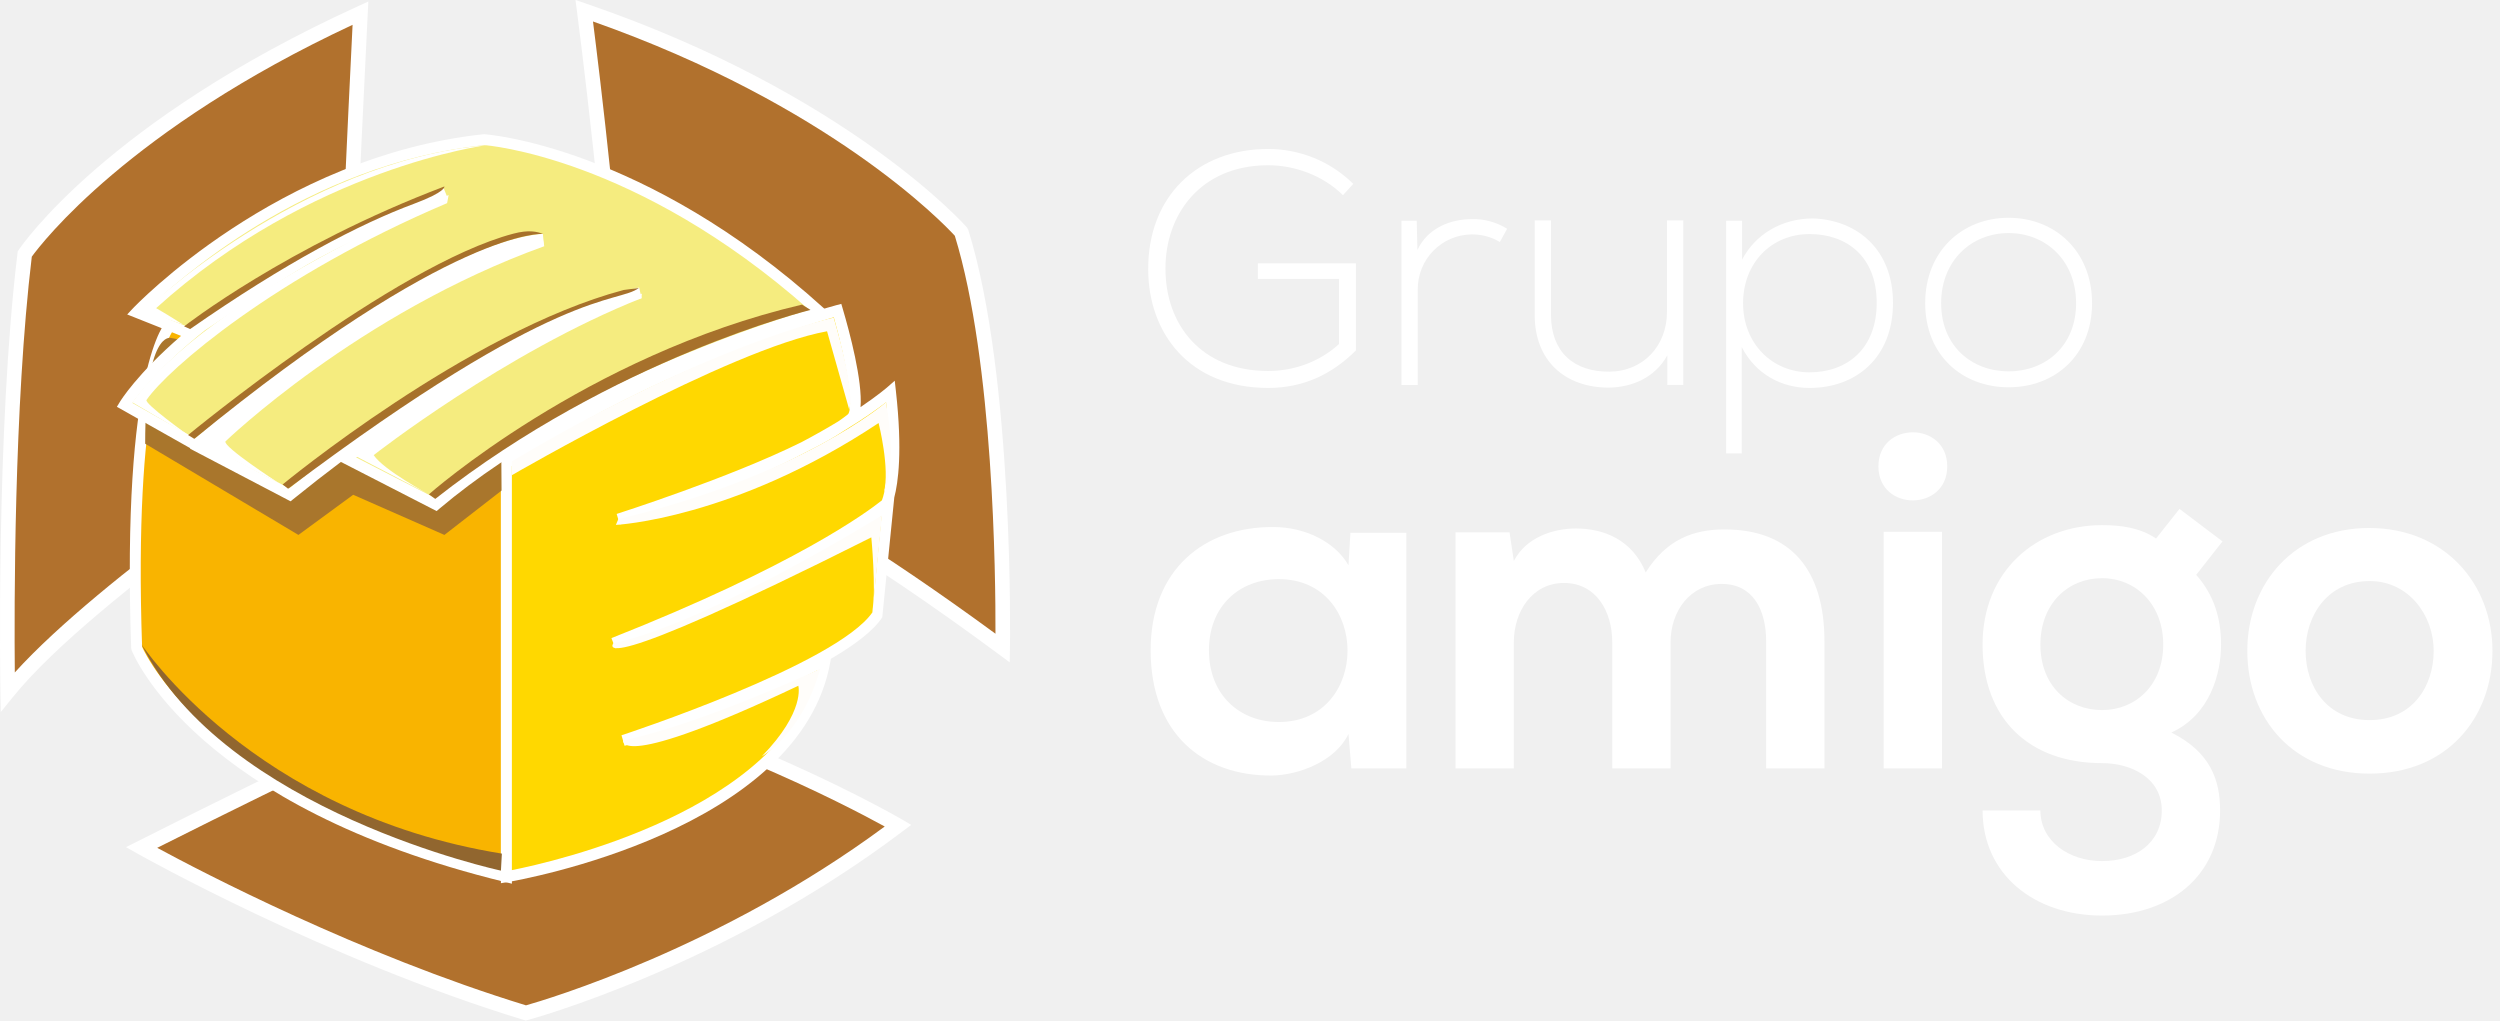
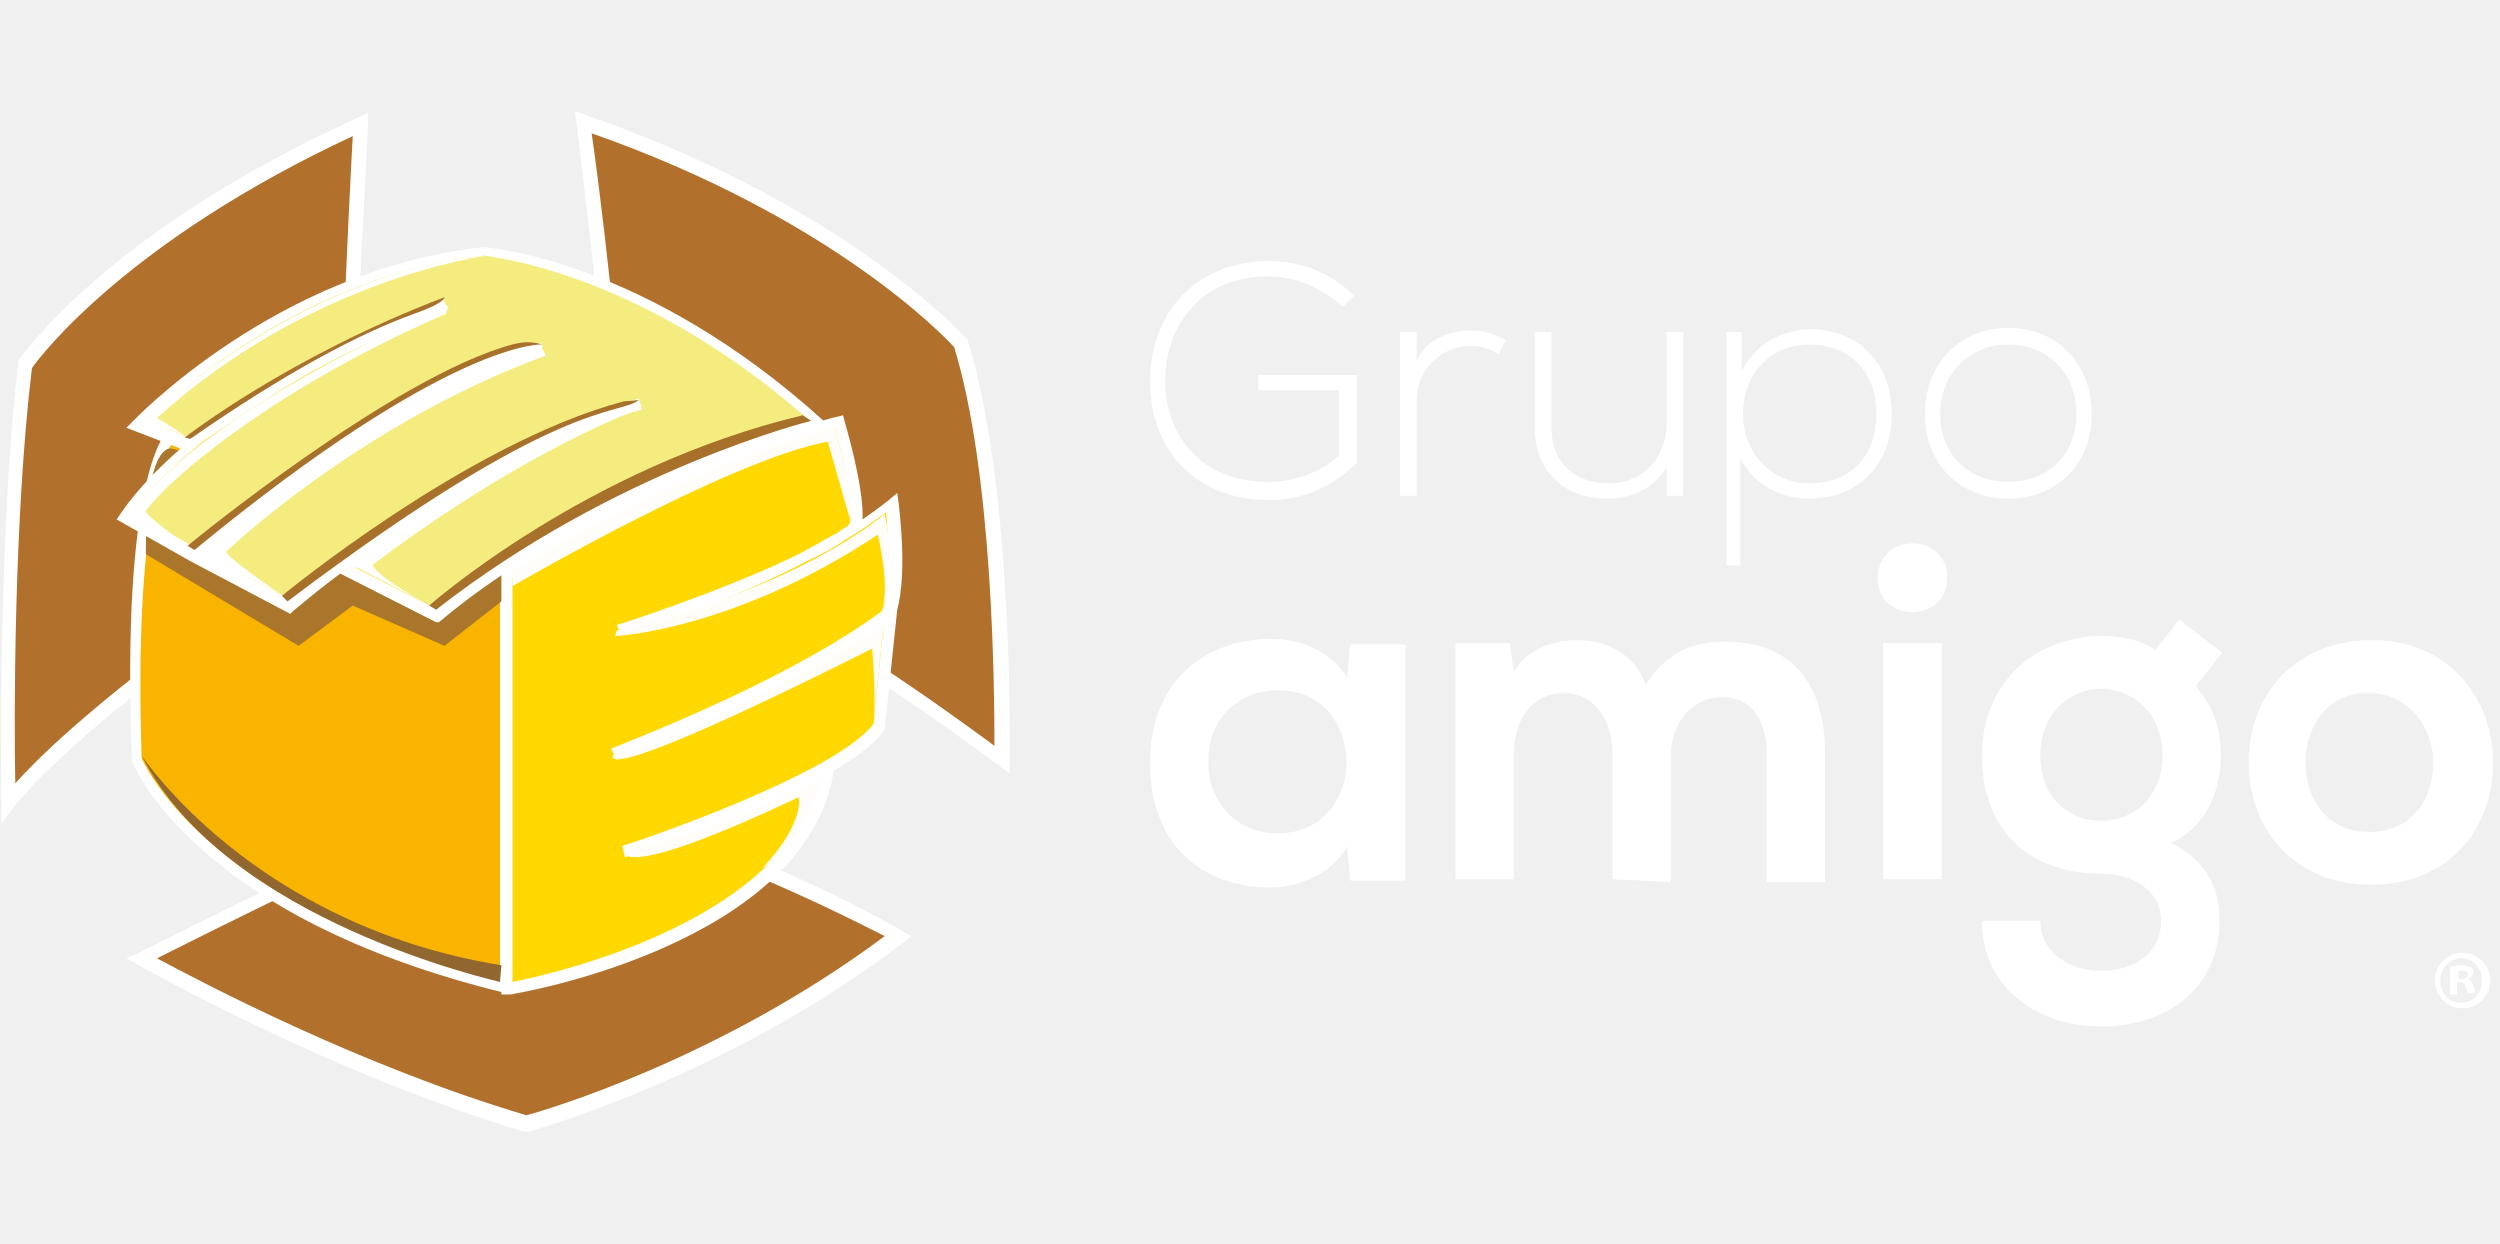
- <svg xmlns="http://www.w3.org/2000/svg" width="180px" version="1.1" id="Layer_1" x="0px" y="0px" viewBox="0 0 219.207 89.482" enable-background="new 0 0 219.207 89.482">
+ <svg xmlns="http://www.w3.org/2000/svg" version="1.1" id="Layer_1" x="0px" y="0px" viewBox="0 0 180 89.5" style="enable-background:new 0 0 180 89.5;" xml:space="preserve">
+   <style type="text/css">
+ 	.st0{fill:#B1712D;}
+ 	.st1{fill:#FFFFFF;}
+ 	.st2{fill:#F9B400;}
+ 	.st3{fill:#FFD800;}
+ 	.st4{fill:#91662F;}
+ 	.st5{fill:#A9762C;}
+ 	.st6{fill:#F5EC7F;}
+ 	.st7{fill:#FFFDFA;}
+ 	.st8{fill:#A7712B;}
+ </style>
  <g>
-     <g class="logo">
+     <g>
      <g>
-         <g class="grupo">
-           <path fill="#B1712D" d="M0.678,60.664c0,0-0.426-22.609,1.492-38.395c0,0,7.465-11.094,29.436-21.117           c0,0-1.705,34.342-1.494,36.049C30.112,37.201,7.93,51.705,0.678,60.664z" />
+         <g>
+           <path class="st0" d="M0.6,57.8c0,0-0.3-18.6,1.2-31.5c0,0,6.1-9.1,24.2-17.3c0,0-1.4,28.2-1.2,29.6C24.7,38.5,6.5,50.5,0.6,57.8      z" />
        </g>
        <g>
-           <path fill="#FFF" d="M0.071,62.428l-0.033-1.752C0.034,60.447-0.367,37.84,1.536,22.191l0.018-0.152l0.086-0.127           C1.95,21.453,9.458,10.555,31.34,0.57l0.957-0.436l-0.053,1.049c-0.686,13.783-1.648,34.727-1.496,35.938l0.049,0.396           l-0.334,0.219c-0.221,0.143-22.182,14.551-29.287,23.33L0.071,62.428z M2.788,22.506c-1.572,13.066-1.543,30.939-1.49,36.457           c7.652-8.447,25.504-20.348,28.162-22.098c-0.053-3.797,1.152-28.543,1.455-34.689C11.319,11.322,3.661,21.305,2.788,22.506z" />
+           <path class="st1" d="M0.1,59.3l0-1.4c0-0.2-0.3-18.8,1.2-31.6l0-0.1L1.3,26c0.3-0.4,6.4-9.3,24.4-17.5l0.8-0.4l0,0.9      c-0.6,11.3-1.4,28.5-1.2,29.5l0,0.3L25,39C24.8,39.1,6.8,50.9,1,58.1L0.1,59.3z M2.3,26.5C1,37.2,1,51.9,1.1,56.4      C7.3,49.5,22,39.7,24.2,38.3c0-3.1,0.9-23.4,1.2-28.5C9.3,17.3,3,25.5,2.3,26.5z" />
        </g>
      </g>
      <g>
        <g>
-           <path fill="#B1712D" d="M51.229,0.939c0,0,2.561,19.41,3.627,37.328c0,0,8.531,0.424,33.061,18.557           c0,0,0.426-23.465-3.625-36.475C84.292,20.35,74.266,8.832,51.229,0.939z" />
+           <path class="st0" d="M42.1,8.8c0,0,2.1,15.9,3,30.7c0,0,7,0.3,27.1,15.2c0,0,0.3-19.3-3-30C69.2,24.7,61,15.3,42.1,8.8z" />
        </g>
        <g>
-           <path fill="#FFF" d="M88.534,58.076l-0.996-0.738C63.584,39.635,54.905,38.91,54.819,38.904l-0.564-0.033l-0.037-0.566           C53.165,20.617,50.62,1.217,50.594,1.023L50.461,0l0.975,0.334C74.37,8.191,84.672,19.812,84.774,19.93l0.129,0.23           c4.035,12.957,3.658,36.439,3.652,36.674L88.534,58.076z M55.461,37.701c2.26,0.395,11.307,2.834,31.824,17.865           c0.018-4.996-0.158-23.818-3.564-34.893C82.706,19.566,72.805,9.225,51.995,1.883C52.528,6.086,54.532,22.447,55.461,37.701z" />
+           <path class="st1" d="M72.7,55.7l-0.8-0.6C52.2,40.5,45.1,40,45,39.9l-0.5,0l0-0.5c-0.9-14.5-3-30.5-3-30.6L41.4,8l0.8,0.3      c18.8,6.5,27.3,16,27.4,16.1l0.1,0.2c3.3,10.6,3,29.9,3,30.1L72.7,55.7z M45.5,39c1.9,0.3,9.3,2.3,26.1,14.7      c0-4.1-0.1-19.6-2.9-28.7c-0.8-0.9-9-9.4-26.1-15.4C43.1,13,44.8,26.4,45.5,39z" />
        </g>
      </g>
      <g>
        <g>
-           <path fill="#B1712D" d="M12.409,74.314c0,0,16.213,9.172,33.701,14.504c0,0,16.85-4.48,32.635-16.424           c0,0-14.932-8.746-33.701-13.012C45.043,59.383,43.336,58.744,12.409,74.314z" />
+           <path class="st0" d="M10.2,69c0,0,13.3,7.5,27.7,11.9c0,0,13.8-3.7,26.8-13.5c0,0-12.3-7.2-27.7-10.7C37,56.8,35.6,56.2,10.2,69      z" />
        </g>
        <g>
-           <path fill="#FFF" d="M46.098,89.482l-0.176-0.051c-17.355-5.293-33.666-14.469-33.828-14.561l-1.043-0.59l1.07-0.539           c27.65-13.92,32.156-15.002,32.881-15.002l0.266,0.043c18.566,4.215,33.648,12.971,33.801,13.059l0.826,0.486l-0.766,0.576           C63.428,84.787,46.444,89.391,46.276,89.438L46.098,89.482z M13.784,74.34c3.861,2.09,17.709,9.328,32.336,13.812           c1.787-0.508,17.033-5.018,31.455-15.682c-3.412-1.877-16.725-8.84-32.674-12.463C44.696,60.033,41.208,60.564,13.784,74.34z" />
+           <path class="st1" d="M37.9,81.5l-0.1,0c-14.3-4.3-27.6-11.9-27.8-12L9.1,69l0.9-0.4c22.7-11.4,26.4-12.3,27-12.3l0.2,0      C52.4,59.7,64.8,66.9,64.9,67l0.7,0.4L65,67.9c-12.9,9.8-26.8,13.5-27,13.6L37.9,81.5z M11.3,69c3.2,1.7,14.5,7.7,26.6,11.3      c1.5-0.4,14-4.1,25.8-12.9C60.9,66,50,60.3,36.9,57.3C36.7,57.3,33.8,57.7,11.3,69z" />
        </g>
      </g>
      <g>
        <g>
-           <path fill="#F9B400" d="M14.969,28.457c0,0-3.84,3.623-2.986,28.367c0,0,5.332,13.438,32.422,20.049V39.121           C44.405,39.121,35.018,24.828,14.969,28.457z" />
+           <path class="st2" d="M12.3,31.4c0,0-3.2,3-2.5,23.3c0,0,4.4,11,26.6,16.5v-31C36.5,40.1,28.8,28.4,12.3,31.4z" />
        </g>
        <g>
-           <path fill="#FFF" d="M44.883,77.484L44.29,77.34c-27.02-6.594-32.531-19.781-32.754-20.338l-0.033-0.162           c-0.85-24.678,2.975-28.58,3.137-28.734l0.104-0.098l0.141-0.023c2.191-0.398,4.361-0.6,6.455-0.6           c15.752,0,23.391,11.357,23.467,11.471l0.078,0.121V77.484z M12.459,56.717c0.471,1.043,6.486,13.277,31.463,19.543V39.27           c-0.83-1.17-8.207-10.924-22.584-10.924c-1.98,0-4.037,0.186-6.111,0.551C14.717,29.607,11.711,34.773,12.459,56.717z" />
+           <path class="st1" d="M36.9,71.6l-0.5-0.1C14.2,66.1,9.7,55.3,9.5,54.8l0-0.1C8.7,34.4,11.9,31.2,12,31.1l0.1-0.1l0.1,0      c1.8-0.3,3.6-0.5,5.3-0.5c12.9,0,19.2,9.3,19.3,9.4l0.1,0.1L36.9,71.6L36.9,71.6z M10.2,54.6c0.4,0.9,5.3,10.9,25.8,16V40.2      c-0.7-1-6.7-9-18.5-9c-1.6,0-3.3,0.2-5,0.5C12.1,32.3,9.6,36.6,10.2,54.6z" />
        </g>
      </g>
      <g>
        <g>
-           <path fill="#FFD800" d="M73.438,27.229c0,0-15.811,4.213-29.033,13.387v36.258c0,0,25.383-4.264,27.941-18.982           c0,0-8.746,4.691-17.705,7.039c0,0,19.197-6.268,22.316-11.066l0.934-9.838c0,0-5.76,5.119-24.102,12.371           c0,0,18.342-6.799,23.889-12.131c0,0,1.254-2.24,0.398-9.92c0,0-7.65,6.695-23.861,11.174c0,0,15.711-4.984,20.424-8.812           C75.918,35.668,73.438,27.229,73.438,27.229L73.438,27.229z" />
+           <path class="st3" d="M60.3,30.4c0,0-13,3.5-23.8,11v29.8c0,0,20.8-3.5,22.9-15.6c0,0-7.2,3.9-14.5,5.8c0,0,15.8-5.1,18.3-9.1      l0.8-8.1c0,0-4.7,4.2-19.8,10.2c0,0,15.1-5.6,19.6-10c0,0,1-1.8,0.3-8.1c0,0-6.3,5.5-19.6,9.2c0,0,12.9-4.1,16.8-7.2      C62.3,37.3,60.3,30.4,60.3,30.4L60.3,30.4z" />
        </g>
        <g>
-           <path fill="#FFF" d="M43.922,77.441V40.363l0.207-0.145c13.143-9.113,29.027-13.412,29.188-13.455l0.451-0.119l0.131,0.449           c0.605,2.051,1.74,6.305,1.555,8.604c1.533-1.039,2.299-1.703,2.309-1.711l0.691-0.604l0.102,0.912           c0.588,5.279,0.193,8.051-0.143,9.322L77.36,54.125c-0.762,1.174-2.42,2.422-4.506,3.641l-0.035,0.207           C70.231,72.854,45.534,77.17,44.485,77.348L43.922,77.441z M44.883,40.865v35.43c3.627-0.719,23.674-5.234,26.781-17.514           c-2.479,1.252-9.656,4.715-16.9,6.611l-0.271-0.92c0.189-0.059,18.812-6.182,22-10.775l0.801-8.443           C71.075,50.469,54.68,56.58,53.956,56.848l-0.344-0.896c16.051-6.346,22.396-11.023,23.717-12.082           c0.232-0.613,0.902-2.951,0.363-8.596c-0.695,0.535-1.916,1.416-3.689,2.494c-0.844,0.566-1.961,1.199-3.305,1.867           c-4.857,2.555-10.365,4.691-16.354,6.346l-0.273-0.918c0.098-0.031,9.867-3.145,16.201-6.289           c1.119-0.588,2.211-1.205,3.232-1.826c0.295-0.199,0.578-0.408,0.832-0.611c0.529-0.432-0.041-4.352-1.227-8.518           C70.452,28.582,56.602,32.801,44.883,40.865z" />
+           <path class="st1" d="M36.1,71.6V41.1l0.2-0.1c10.8-7.5,23.8-11,24-11l0.4-0.1l0.1,0.4c0.5,1.7,1.4,5.2,1.3,7.1      c1.3-0.9,1.9-1.4,1.9-1.4l0.6-0.5l0.1,0.7c0.5,4.3,0.2,6.6-0.1,7.7l-0.9,8.6c-0.6,1-2,2-3.7,3l0,0.2      c-2.1,12.2-22.4,15.8-23.3,15.9L36.1,71.6z M36.9,41.6v29.1c3-0.6,19.4-4.3,22-14.4c-2,1-7.9,3.9-13.9,5.4l-0.2-0.8      c0.2,0,15.4-5.1,18.1-8.8l0.7-6.9c-5.1,4.3-18.6,9.3-19.2,9.5L44,53.9c13.2-5.2,18.4-9.1,19.5-9.9c0.2-0.5,0.7-2.4,0.3-7.1      c-0.6,0.4-1.6,1.2-3,2c-0.7,0.5-1.6,1-2.7,1.5c-4,2.1-8.5,3.9-13.4,5.2L44.4,45c0.1,0,8.1-2.6,13.3-5.2c0.9-0.5,1.8-1,2.7-1.5      c0.2-0.2,0.5-0.3,0.7-0.5c0.4-0.4,0-3.6-1-7C57.9,31.5,46.5,34.9,36.9,41.6z" />
        </g>
      </g>
      <g>
        <g>
-           <path fill="#91662F" d="M12.411,56.502c0,0,9.758,14.826,31.594,18.346l-0.082,1.492C43.922,76.34,19.688,71.143,12.411,56.502z           " />
+           <path class="st4" d="M10.2,54.4c0,0,8,12.2,25.9,15.1l-0.1,1.2C36.1,70.7,16.2,66.4,10.2,54.4z" />
        </g>
      </g>
      <g>
        <g>
-           <path fill="#A9762C" d="M12.729,38.906l13.438,7.998l4.801-3.52l7.998,3.52l5.012-3.891l-0.055-7.895l-28.953-5.49           C14.969,29.629,12.729,28.988,12.729,38.906z" />
+           <path class="st5" d="M10.5,39.9l11,6.6l3.9-2.9l6.6,2.9l4.1-3.2l0-6.5l-23.8-4.5C12.3,32.3,10.5,31.8,10.5,39.9z" />
        </g>
      </g>
      <g>
        <g>
-           <path fill="#F5EC7F" d="M11.983,27.389c0,0,12.371-13.225,30.502-15.145c0,0,13.648,0.854,29.436,15.145           c0,0-20.051,5.332-33.703,16.852l-7.891-4.055c0,0,15.783-11.943,25.809-14.502c0,0-11.73,2.346-30.715,17.701l-7.945-4.158           c0,0,16.904-15.893,30.129-18.236c0,0-9.387,0.053-30.449,18.023l-6.238-3.52c0,0,6.186-10.238,28.154-18.557           c0,0-6.559,2.719-11.357,5.279c-3.062,1.631-11.039,7.039-11.039,7.039L11.983,27.389z" />
+           <path class="st6" d="M9.8,30.5c0,0,10.2-10.9,25-12.4c0,0,11.2,0.7,24.2,12.4c0,0-16.5,4.4-27.7,13.8L24.9,41      c0,0,13-9.8,21.2-11.9c0,0-9.6,1.9-25.2,14.5l-6.5-3.4c0,0,13.9-13.1,24.7-15c0,0-7.7,0-25,14.8L9,37.1c0,0,5.1-8.4,23.1-15.2      c0,0-5.4,2.2-9.3,4.3c-2.5,1.3-9.1,5.8-9.1,5.8L9.8,30.5z" />
        </g>
        <g>
-           <path fill="#FFF" d="M38.284,44.812l-8.391-4.309c-1.35,1.014-2.738,2.096-4.17,3.256l-0.246,0.197l-8.822-4.619l0.037-0.033           l-6.443-3.635l0.258-0.424c0.064-0.107,1.502-2.447,5.369-5.793l-4.723-1.879l0.48-0.512           c0.125-0.135,12.701-13.379,30.801-15.295c0.217,0.008,14.08,1.025,29.807,15.264l0.656,0.594l-0.855,0.227           c-0.199,0.055-20.104,5.441-33.514,16.754L38.284,44.812z M31.231,40.111l6.922,3.557c11.977-9.986,28.854-15.344,32.797-16.502           C55.741,13.699,42.586,12.732,42.454,12.723c-15.664,1.666-27.135,12.062-29.617,14.49l3.781,1.502l0.795-0.533           c5.598-4.477,12.84-8.418,21.488-11.693l0.354,0.893c-0.064,0.027-6.592,2.74-11.314,5.26c-2.377,1.266-7.781,4.855-9.994,6.338           c-3.764,3.008-5.676,5.424-6.34,6.354l5.494,3.1c20.775-17.664,30.111-17.92,30.5-17.922l0.088,0.951           c-11.68,2.072-26.496,15.043-29.385,17.658l7.061,3.695c18.715-15.08,30.195-17.506,30.678-17.604l0.213,0.938           C47.549,28.369,34.237,37.904,31.231,40.111z" />
+           <path class="st1" d="M31.4,44.8l-6.9-3.5c-1.1,0.8-2.2,1.7-3.4,2.7l-0.2,0.2l-7.2-3.8l0,0l-5.3-3l0.2-0.3c0.1-0.1,1.2-2,4.4-4.8      l-3.9-1.5l0.4-0.4c0.1-0.1,10.4-11,25.3-12.6c0.2,0,11.6,0.8,24.5,12.5l0.5,0.5l-0.7,0.2c-0.2,0-16.5,4.5-27.5,13.8L31.4,44.8z       M25.6,40.9l5.7,2.9c9.8-8.2,23.7-12.6,26.9-13.6C45.8,19.3,35,18.5,34.9,18.4C22,19.8,12.6,28.4,10.5,30.3l3.1,1.2l0.7-0.4      c4.6-3.7,10.5-6.9,17.6-9.6l0.3,0.7c-0.1,0-5.4,2.2-9.3,4.3c-2,1-6.4,4-8.2,5.2c-3.1,2.5-4.7,4.5-5.2,5.2l4.5,2.5      c17.1-14.5,24.7-14.7,25-14.7l0.1,0.8C29.6,27.3,17.4,38,15,40.1l5.8,3C36.2,30.8,45.6,28.8,46,28.7l0.2,0.8      C39,31.3,28.1,39.1,25.6,40.9z" />
        </g>
      </g>
      <g>
        <g>
-           <path fill="#FFFDFA" d="M44.883,41.666c0,0,19.037-11.059,27.635-12.619l1.941,6.859c0,0,0.66-1.199-1.361-8.057           c0,0-11.018,2.34-28.215,12.604V41.666z" />
+           <path class="st7" d="M36.9,42.2c0,0,15.6-9.1,22.7-10.4l1.6,5.6c0,0,0.5-1-1.1-6.6c0,0-9,1.9-23.2,10.3V42.2z" />
        </g>
      </g>
      <g>
        <g>
-           <path fill="#FFFDFA" d="M54.002,46.025c0,0,10.346-0.506,23.035-8.932c0,0,1.02,4.012,0.461,6.092c0,0,1.246-2.254,0.18-7.906           c0,0-7.359,6.402-23.463,10.24" />
+           <path class="st7" d="M44.3,45.8c0,0,8.5-0.4,18.9-7.3c0,0,0.8,3.3,0.4,5c0,0,1-1.9,0.1-6.5c0,0-6,5.3-19.3,8.4" />
        </g>
      </g>
      <g>
        <g>
-           <path fill="#FFFDFA" d="M53.79,56.396c0,0-2.826,3.506,22.609-9.277c0,0,0.426,4.373,0.107,6.611l0.832-8.545           C77.338,45.186,62,54.691,53.79,56.396z" />
+           <path class="st7" d="M44.2,54.3c0,0-2.3,2.9,18.6-7.6c0,0,0.3,3.6,0.1,5.4l0.7-7C63.5,45.1,50.9,52.9,44.2,54.3z" />
        </g>
      </g>
      <g>
        <g>
-           <path fill="#FFFDFA" d="M54.641,64.93c0,0-0.639,2.771,15.357-4.799c0,0,0.641,2.236-3.197,6.184c0,0,3.518-1.92,5.119-7.678           C71.92,58.637,61.68,63.436,54.641,64.93z" />
+           <path class="st7" d="M44.9,61.3c0,0-0.5,2.3,12.6-3.9c0,0,0.5,1.8-2.6,5.1c0,0,2.9-1.6,4.2-6.3C59.1,56.2,50.6,60.1,44.9,61.3z" />
        </g>
      </g>
      <g>
        <g>
-           <path fill="#A7712B" d="M16.143,28.617c0,0,8.965-7.016,22.822-12.268c0,0,0.18,0.461-2.672,1.521           c-4.701,1.746-11.199,5.117-19.623,10.984L16.143,28.617z" />
+           <path class="st8" d="M13.3,31.5c0,0,7.4-5.8,18.7-10.1c0,0,0.1,0.4-2.2,1.2c-3.9,1.4-9.2,4.2-16.1,9L13.3,31.5z" />
        </g>
      </g>
      <g>
        <g>
-           <path fill="#A7712B" d="M16.489,38.146c0,0,18.043-14.887,28.516-17.656c1.357-0.361,2.078-0.182,2.619,0.02           c0,0-7.873-0.588-30.588,17.969L16.489,38.146z" />
+           <path class="st8" d="M13.5,39.3c0,0,14.8-12.2,23.4-14.5c1.1-0.3,1.7-0.1,2.2,0c0,0-6.5-0.5-25.1,14.8L13.5,39.3z" />
        </g>
      </g>
      <g>
        <g>
-           <path fill="#A7712B" d="M24.78,42.48c0,0,16.252-13.424,29.902-17.053l1.338-0.178c-1.918,1.438-6.922-0.314-30.758,17.604           L24.78,42.48z" />
+           <path class="st8" d="M20.3,42.9c0,0,13.3-11,24.6-14l1.1-0.1c-1.6,1.2-5.7-0.3-25.3,14.5L20.3,42.9z" />
        </g>
      </g>
      <g>
        <g>
-           <path fill="#A7712B" d="M37.606,43.346c0,0,13.756-12.197,32.713-16.637l0.748,0.467c0,0-17.186,4.211-32.902,16.57           L37.606,43.346z" />
+           <path class="st8" d="M30.9,43.6c0,0,11.3-10,26.9-13.7l0.6,0.4c0,0-14.1,3.5-27,13.6L30.9,43.6z" />
        </g>
      </g>
      <g>
        <g>
-           <path fill="#FFFFFF" d="M42.7,12.723c0,0-15.414,1.977-29.01,14.295c0,0,1.119,0.639,2.348,1.439l-3.414-1.176           C12.624,27.281,26.221,14.162,42.7,12.723z" />
+           <path class="st1" d="M35.1,18.4c0,0-12.7,1.6-23.8,11.7c0,0,0.9,0.5,1.9,1.2l-2.8-1C10.4,30.4,21.5,19.6,35.1,18.4z" />
        </g>
      </g>
      <g>
        <g>
-           <path fill="#FFFFFF" d="M39.338,17.098c0,0-21.115,8.744-27.727,18.182l4.877,2.867c0,0-3.859-2.76-3.639-3.08           c1.867-2.719,11.318-10.879,26.355-17.256L39.338,17.098z" />
+           <path class="st1" d="M32.3,22c0,0-17.3,7.2-22.8,14.9l4,2.4c0,0-3.2-2.3-3-2.5c1.5-2.2,9.3-8.9,21.6-14.2L32.3,22z" />
        </g>
      </g>
      <g>
        <g>
-           <path fill="#FFFFFF" d="M47.604,20.99c0,0-12.197,2.559-29.516,18.115l6.279,3.201c0,0-4.799-3.119-4.6-3.6           c0,0,11.639-11.238,27.955-17.117L47.604,20.99z" />
+           <path class="st1" d="M39.1,25.2c0,0-10,2.1-24.2,14.9l5.2,2.6c0,0-3.9-2.6-3.8-3c0,0,9.6-9.2,23-14.1L39.1,25.2z" />
        </g>
      </g>
      <g>
        <g>
-           <path fill="#FFFFFF" d="M56.282,25.748c0,0-12.158,4.08-25.035,14.277l6.359,3.32c0,0-3.961-2.119-4.84-3.439           c0,0,11.477-8.998,23.477-13.758L56.282,25.748z" />
+           <path class="st1" d="M46.2,29.1c0,0-10,3.4-20.6,11.7l5.2,2.7c0,0-3.3-1.7-4-2.8c0,0,9.4-7.4,19.3-11.3L46.2,29.1z" />
        </g>
      </g>
    </g>
-     <g class="text">
-       <path fill="#FFF" d="M118.407,46.716h4.902v20.657h-4.819l-0.251-3.017c-1.173,2.43-4.399,3.604-6.704,3.646       c-6.117,0.041-10.643-3.729-10.643-10.979c0-7.123,4.734-10.853,10.769-10.811c2.765,0,5.405,1.299,6.578,3.353L118.407,46.716z        M106.004,57.023c0,3.938,2.724,6.285,6.118,6.285c8.045,0,8.045-12.528,0-12.528C108.728,50.78,106.004,53.085,106.004,57.023z" />
-       <path fill="#FFF" d="M141.367,67.373V56.312c0-2.724-1.424-5.196-4.231-5.196c-2.766,0-4.399,2.473-4.399,5.196v11.062h-5.112       V46.674h4.735l0.377,2.515c1.089-2.096,3.478-2.85,5.447-2.85c2.472,0,4.944,1.006,6.117,3.854       c1.844-2.933,4.231-3.771,6.913-3.771c5.866,0,8.758,3.604,8.758,9.805v11.146h-5.112V56.228c0-2.724-1.131-5.028-3.896-5.028       s-4.483,2.389-4.483,5.112v11.062H141.367z" />
-       <path fill="#FFF" d="M170.739,40.892c0,3.98-6.034,3.98-6.034,0S170.739,36.911,170.739,40.892z M165.166,46.632v20.741h5.112       V46.632H165.166z" />
-       <path fill="#FFF" d="M191.103,44.621l3.771,2.85l-2.305,2.933c1.592,1.802,2.179,3.854,2.179,6.117       c0,2.557-0.964,6.159-4.357,7.71c3.436,1.718,4.273,4.19,4.273,6.83c0,5.698-4.357,9.218-10.35,9.218       c-5.991,0-10.475-3.646-10.475-9.218h5.069c0,2.682,2.473,4.441,5.405,4.441c2.934,0,5.237-1.593,5.237-4.441       c0-2.85-2.682-4.148-5.237-4.148c-6.452,0-10.475-3.938-10.475-10.392c0-6.452,4.692-10.475,10.475-10.475       c1.635,0,3.311,0.209,4.735,1.173L191.103,44.621z M178.909,56.521c0,3.604,2.431,5.74,5.405,5.74c2.934,0,5.363-2.179,5.363-5.74       s-2.43-5.824-5.363-5.824C181.34,50.696,178.909,52.917,178.909,56.521z" />
-       <path fill="#FFF" d="M218.546,57.065c0,5.95-4.064,10.769-10.769,10.769s-10.727-4.818-10.727-10.769       c0-5.908,4.106-10.769,10.686-10.769C214.314,46.297,218.546,51.157,218.546,57.065z M202.163,57.065       c0,3.143,1.886,6.075,5.614,6.075c3.729,0,5.615-2.933,5.615-6.075c0-3.101-2.179-6.117-5.615-6.117       C204.091,50.948,202.163,53.965,202.163,57.065z" />
+     <g>
+       <path class="st1" d="M97.2,46.4h4v17h-4l-0.2-2.5c-1,2-3.6,3-5.5,3c-5,0-8.7-3.1-8.7-9c0-5.8,3.9-8.9,8.8-8.9    c2.3,0,4.4,1.1,5.4,2.8L97.2,46.4z M87,54.8c0,3.2,2.2,5.2,5,5.2c6.6,0,6.6-10.3,0-10.3C89.3,49.7,87,51.6,87,54.8z" />
+       <path class="st1" d="M116.1,63.3v-9.1c0-2.2-1.2-4.3-3.5-4.3c-2.3,0-3.6,2-3.6,4.3v9.1h-4.2v-17h3.9l0.3,2.1    c0.9-1.7,2.9-2.3,4.5-2.3c2,0,4.1,0.8,5,3.2c1.5-2.4,3.5-3.1,5.7-3.1c4.8,0,7.2,3,7.2,8.1v9.2h-4.2v-9.2c0-2.2-0.9-4.1-3.2-4.1    c-2.3,0-3.7,2-3.7,4.2v9.1L116.1,63.3L116.1,63.3z" />
+       <path class="st1" d="M140.2,41.6c0,3.3-5,3.3-5,0C135.2,38.3,140.2,38.3,140.2,41.6z M135.6,46.3v17h4.2v-17H135.6z" />
+       <path class="st1" d="M156.9,44.6L160,47l-1.9,2.4c1.3,1.5,1.8,3.2,1.8,5c0,2.1-0.8,5.1-3.6,6.3c2.8,1.4,3.5,3.4,3.5,5.6    c0,4.7-3.6,7.6-8.5,7.6c-4.9,0-8.6-3-8.6-7.6h4.2c0,2.2,2,3.6,4.4,3.6c2.4,0,4.3-1.3,4.3-3.6c0-2.3-2.2-3.4-4.3-3.4    c-5.3,0-8.6-3.2-8.6-8.5c0-5.3,3.9-8.6,8.6-8.6c1.3,0,2.7,0.2,3.9,1L156.9,44.6z M146.9,54.4c0,3,2,4.7,4.4,4.7    c2.4,0,4.4-1.8,4.4-4.7s-2-4.8-4.4-4.8C148.9,49.6,146.9,51.5,146.9,54.4z" />
+       <path class="st1" d="M179.5,54.9c0,4.9-3.3,8.8-8.8,8.8c-5.5,0-8.8-4-8.8-8.8c0-4.9,3.4-8.8,8.8-8.8C176,46,179.5,50,179.5,54.9z     M166,54.9c0,2.6,1.5,5,4.6,5c3.1,0,4.6-2.4,4.6-5c0-2.5-1.8-5-4.6-5C167.6,49.8,166,52.3,166,54.9z" />
    </g>
-     <g class="text">
-       <path fill="#FFF" d="M117.756,17.113c-1.778-1.749-4.255-2.623-6.558-2.623c-5.975,0-9.034,4.372-9.006,9.093       c0,4.809,3.061,8.947,9.006,8.947c2.186,0,4.459-0.758,6.208-2.361v-5.712h-7.111v-1.37h8.598v7.636       c-2.128,2.128-4.663,3.293-7.694,3.293c-6.937,0-10.521-4.838-10.521-10.404c-0.028-6.383,4.313-10.55,10.521-10.55       c2.682,0,5.392,1.02,7.461,3.06L117.756,17.113z" />
-       <path fill="#FFF" d="M124.223,19.357l0.059,2.565c0.903-1.953,2.943-2.71,4.779-2.71c1.078-0.029,2.128,0.262,3.09,0.845       l-0.642,1.166c-0.758-0.466-1.603-0.67-2.448-0.67c-2.681,0.029-4.75,2.186-4.75,4.809v8.394h-1.429V19.357H124.223z" />
-       <path fill="#FFF" d="M146.195,33.755v-2.594c-1.107,1.982-3.118,2.798-5.129,2.827c-3.848,0-6.499-2.361-6.499-6.354v-8.306       h1.428v8.277c0,3.264,2.011,5.013,5.129,4.983c2.973-0.029,5.042-2.273,5.042-5.246v-8.015h1.429v14.426H146.195z" />
-       <path fill="#FFF" d="M151.352,39.759V19.357h1.399v3.41c1.137-2.186,3.438-3.614,6.236-3.614       c3.906,0.146,6.995,2.769,6.995,7.402c0,4.838-3.265,7.461-7.315,7.461c-2.448,0-4.722-1.195-5.945-3.584v9.326H151.352z        M164.555,26.556c0-4.051-2.623-6.033-5.888-6.033c-3.352,0-5.829,2.536-5.829,6.062s2.536,6.062,5.829,6.062       C161.932,32.647,164.555,30.607,164.555,26.556z" />
-       <path fill="#FFF" d="M168.807,26.585c0-4.576,3.264-7.49,7.315-7.49c4.051,0,7.315,2.915,7.315,7.49s-3.265,7.374-7.315,7.374       C172.07,33.959,168.807,31.161,168.807,26.585z M182.038,26.585c0-3.73-2.652-6.149-5.916-6.149c-3.265,0-5.917,2.419-5.917,6.149       s2.652,5.975,5.917,5.975C179.386,32.56,182.038,30.316,182.038,26.585z" />
+     <g>
+       <path class="st1" d="M96.7,22.1c-1.5-1.4-3.5-2.2-5.4-2.2c-4.9,0-7.4,3.6-7.4,7.5c0,3.9,2.5,7.3,7.4,7.3c1.8,0,3.7-0.6,5.1-1.9    v-4.7h-5.8V27h7.1v6.3c-1.7,1.7-3.8,2.7-6.3,2.7c-5.7,0-8.6-4-8.6-8.5c0-5.2,3.5-8.7,8.6-8.7c2.2,0,4.4,0.8,6.1,2.5L96.7,22.1z" />
+       <path class="st1" d="M102,23.9l0,2.1c0.7-1.6,2.4-2.2,3.9-2.2c0.9,0,1.7,0.2,2.5,0.7l-0.5,1c-0.6-0.4-1.3-0.6-2-0.6    c-2.2,0-3.9,1.8-3.9,3.9v6.9h-1.2V23.9H102z" />
+       <path class="st1" d="M120,35.7v-2.1c-0.9,1.6-2.6,2.3-4.2,2.3c-3.2,0-5.3-1.9-5.3-5.2v-6.8h1.2v6.8c0,2.7,1.7,4.1,4.2,4.1    c2.4,0,4.1-1.9,4.1-4.3v-6.6h1.2v11.8L120,35.7L120,35.7z" />
+       <path class="st1" d="M124.3,40.7V23.9h1.1v2.8c0.9-1.8,2.8-3,5.1-3c3.2,0.1,5.7,2.3,5.7,6.1c0,4-2.7,6.1-6,6.1c-2,0-3.9-1-4.9-2.9    v7.7L124.3,40.7L124.3,40.7z M135.1,29.8c0-3.3-2.2-5-4.8-5c-2.8,0-4.8,2.1-4.8,5s2.1,5,4.8,5C133,34.8,135.1,33.1,135.1,29.8z" />
+       <path class="st1" d="M138.6,29.8c0-3.8,2.7-6.2,6-6.2c3.3,0,6,2.4,6,6.2s-2.7,6.1-6,6.1C141.3,35.9,138.6,33.6,138.6,29.8z     M149.5,29.8c0-3.1-2.2-5-4.9-5c-2.7,0-4.9,2-4.9,5c0,3.1,2.2,4.9,4.9,4.9C147.3,34.7,149.5,32.9,149.5,29.8z" />
    </g>
  </g>
+   <g>
+     <path class="st1" d="M179.3,70.6c0,1.1-0.9,2-2,2c-1.1,0-2-0.9-2-2c0-1.1,0.9-2,2-2C178.4,68.6,179.3,69.5,179.3,70.6z M175.7,70.6   c0,0.9,0.6,1.6,1.5,1.6c0.9,0,1.5-0.7,1.5-1.6c0-0.9-0.6-1.6-1.5-1.6C176.4,69,175.7,69.7,175.7,70.6z M176.9,71.6h-0.5v-2   c0.2,0,0.4-0.1,0.8-0.1c0.4,0,0.5,0.1,0.7,0.1c0.1,0.1,0.2,0.2,0.2,0.4c0,0.2-0.2,0.4-0.4,0.5v0c0.2,0.1,0.3,0.2,0.4,0.5   c0.1,0.3,0.1,0.4,0.1,0.5h-0.5c-0.1-0.1-0.1-0.3-0.2-0.5c0-0.2-0.2-0.3-0.4-0.3h-0.2V71.6z M177,70.5h0.2c0.3,0,0.5-0.1,0.5-0.3   c0-0.2-0.1-0.3-0.4-0.3c-0.1,0-0.2,0-0.3,0V70.5z" />
+   </g>
</svg>
